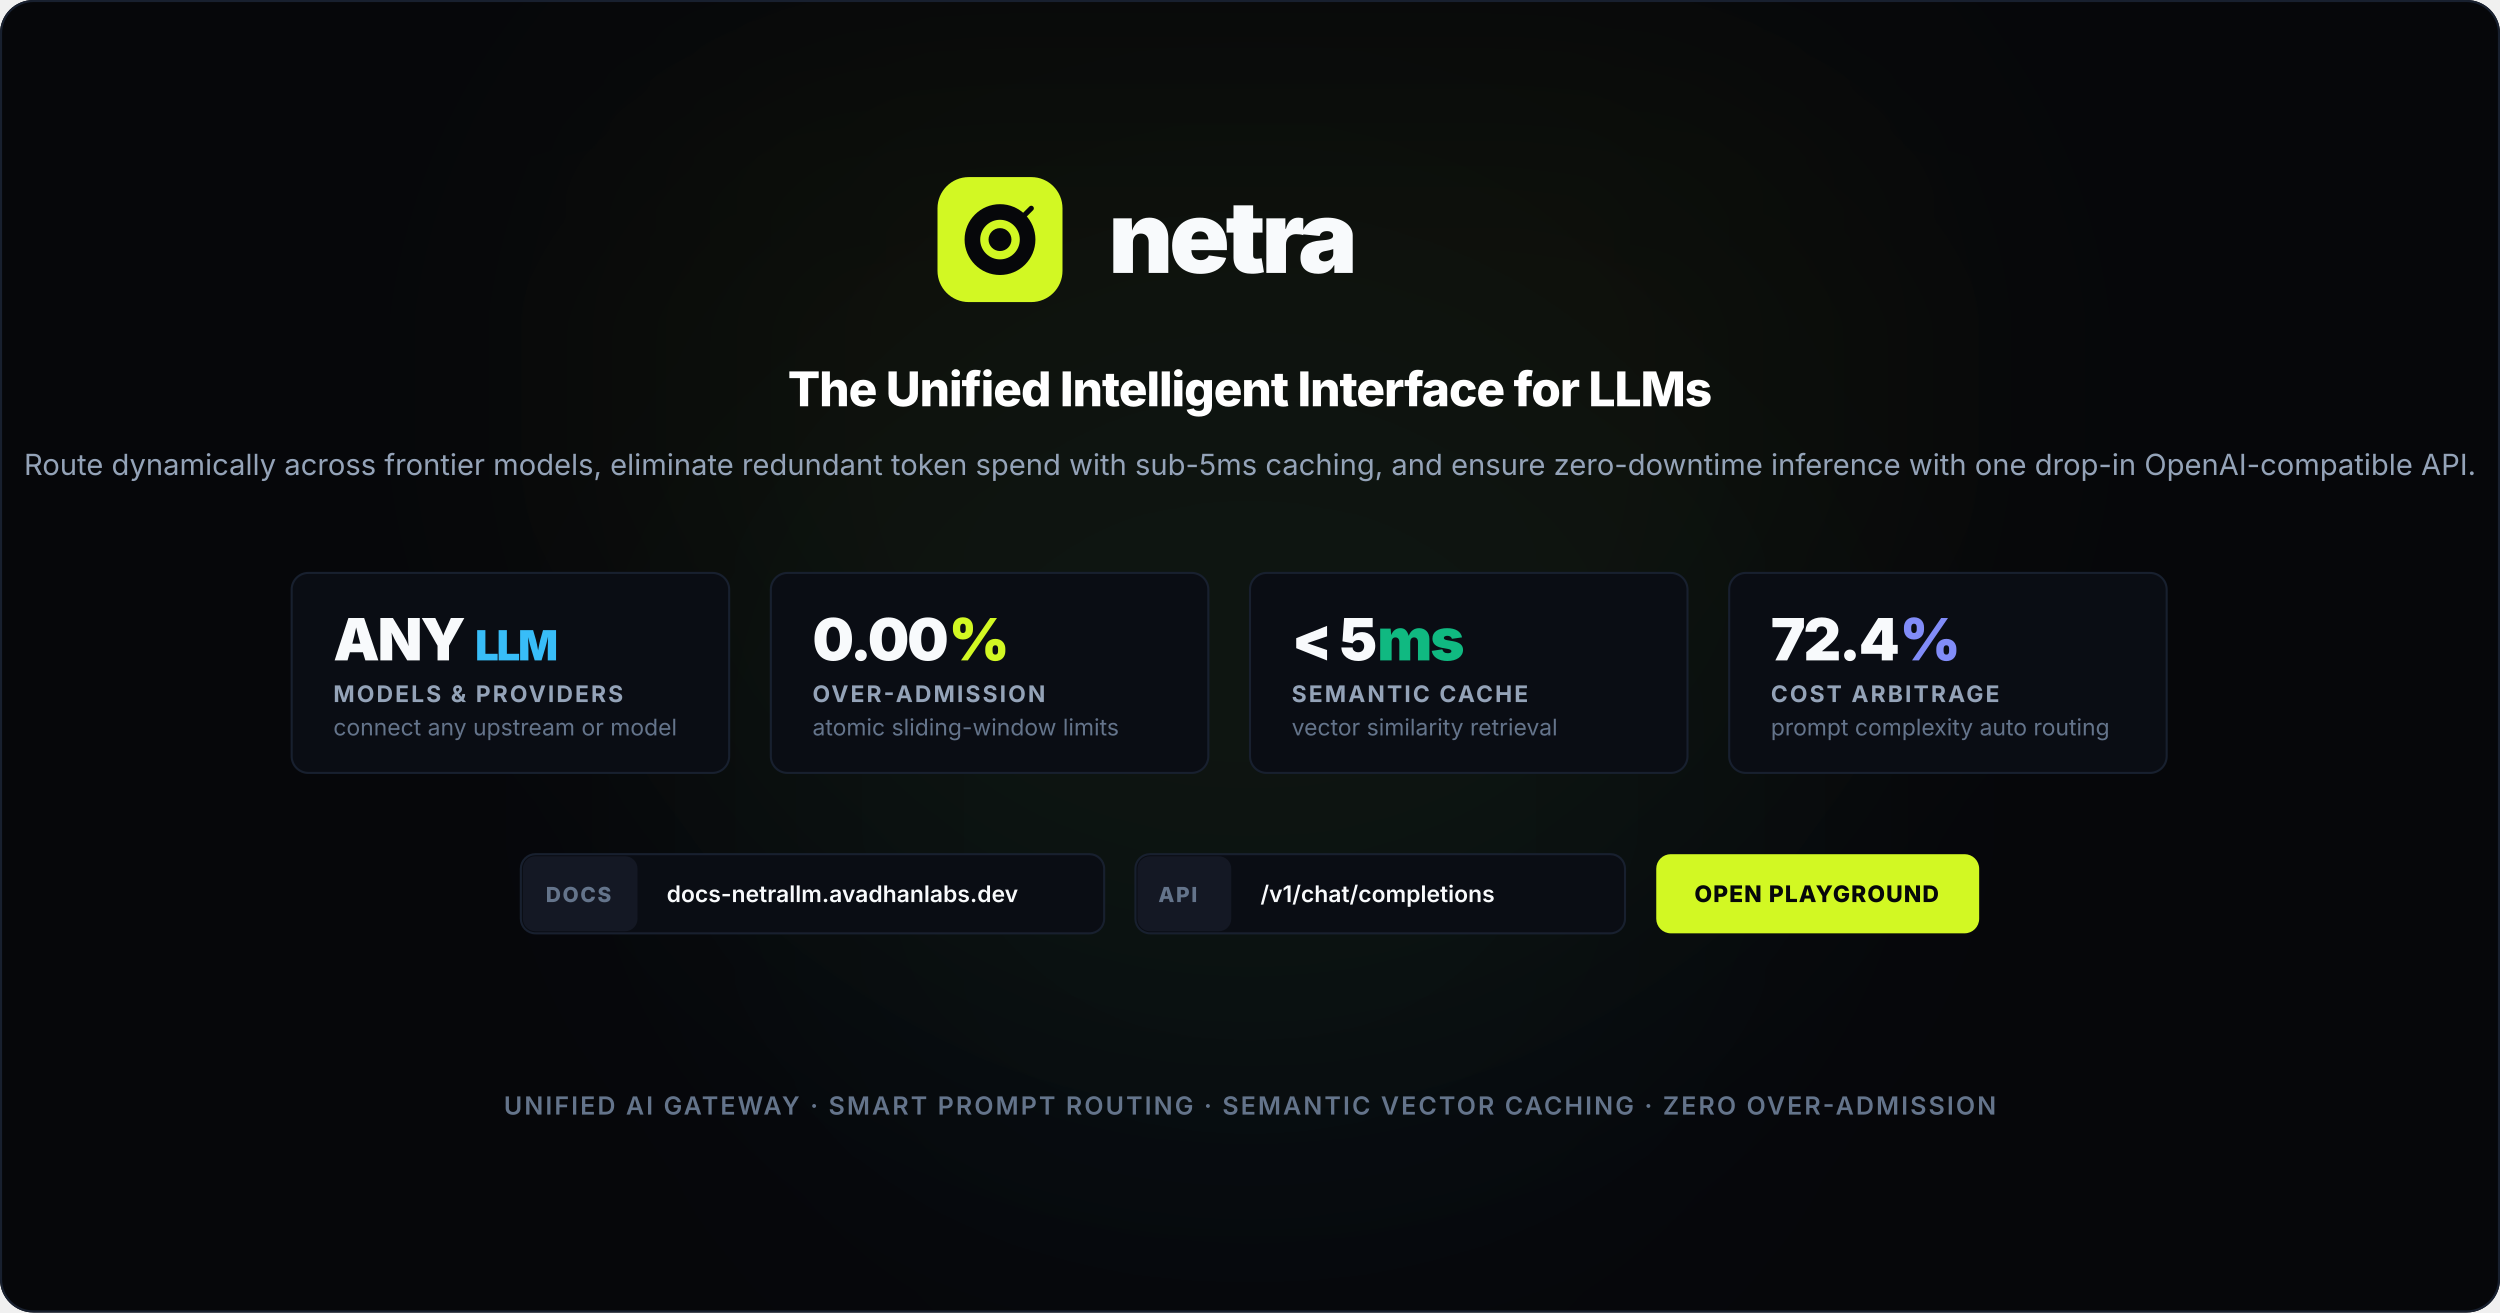
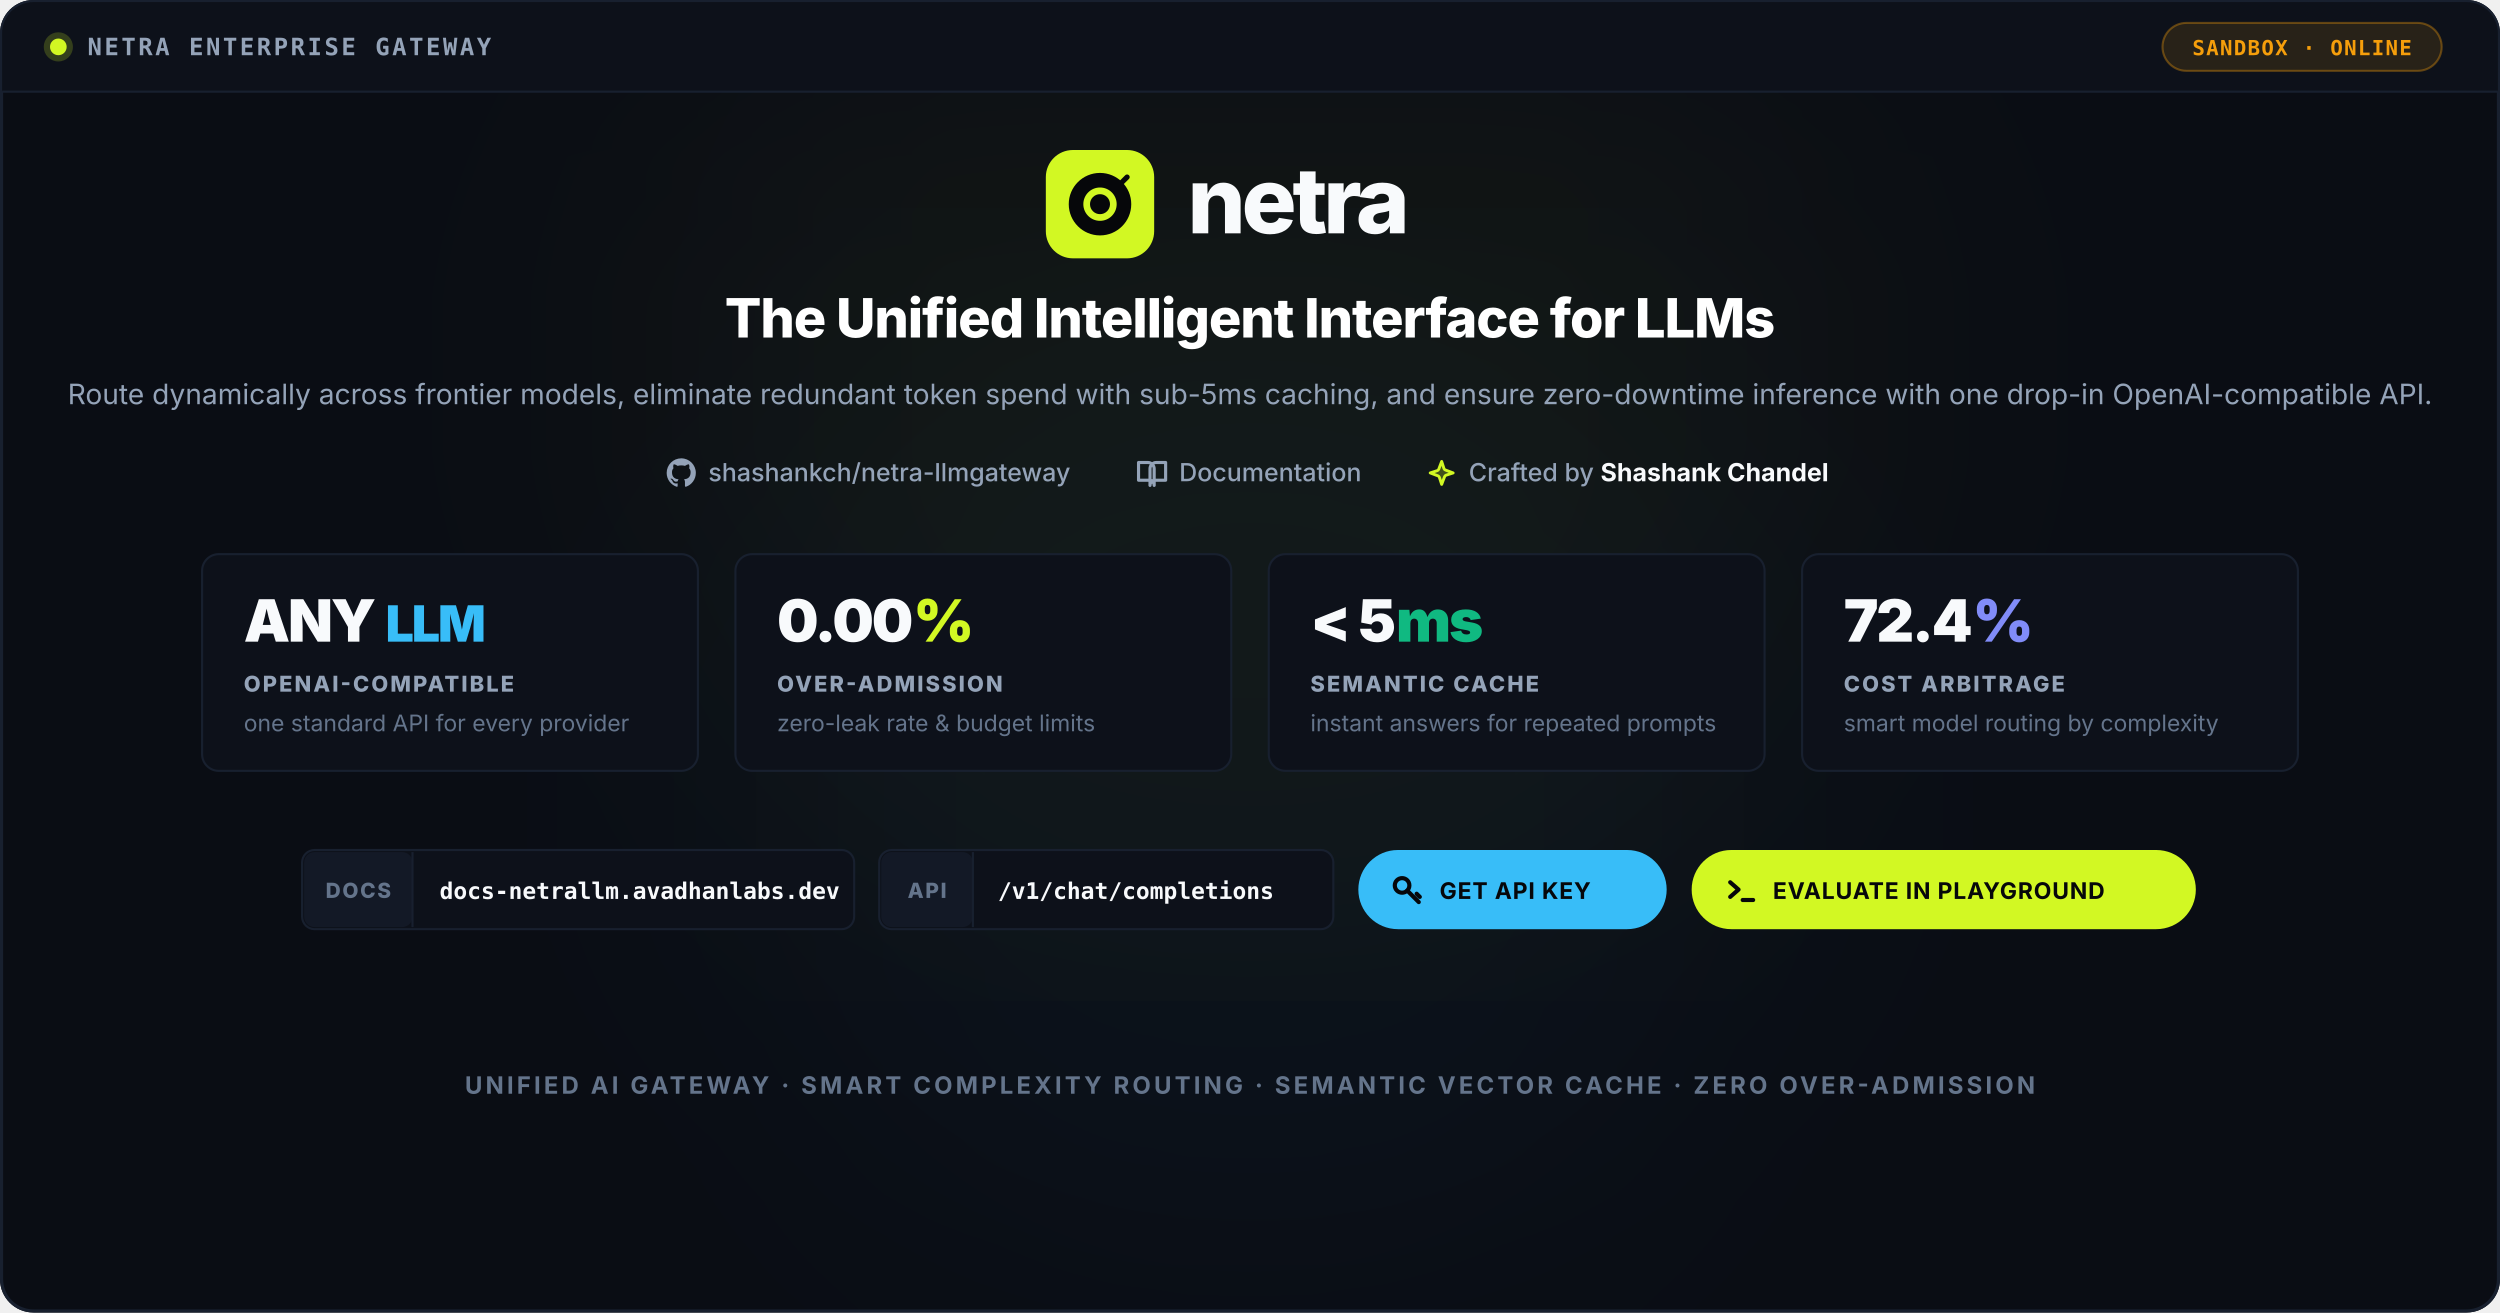
<svg xmlns="http://www.w3.org/2000/svg" width="1200" height="630" viewBox="0 0 1200 630" fill="none">
-   <rect width="1200" height="630" rx="16" fill="#06070A" />
-   <circle cx="600" cy="190" r="300" fill="#D2F823" fill-opacity="0.04" filter="blur(80px)" />
-   <circle cx="600" cy="370" r="250" fill="#38BDF8" fill-opacity="0.03" filter="blur(80px)" />
-   <rect x="0.5" y="0.5" width="1199" height="629" rx="15.5" stroke="#18202F" stroke-width="1" />
-   <g transform="translate(450, 85)">
-     <rect width="60" height="60" rx="15" fill="#D2F823" />
-     <path fill-rule="evenodd" clip-rule="evenodd" d="M30 13C20.611 13 13 20.611 13 30C13 39.389 20.611 47 30 47C39.389 47 47 39.389 47 30C47 20.611 39.389 13 30 13ZM20.5 30C20.5 24.753 24.753 20.5 30 20.5C35.247 20.5 39.5 24.753 39.5 30C39.5 35.247 35.247 39.5 30 39.5C24.753 39.5 20.5 35.247 20.5 30Z" fill="#06070A" />
-     <circle cx="30" cy="30" r="5.5" fill="#06070A" />
-     <path d="M41 19L45 15" stroke="#06070A" stroke-width="2.5" stroke-linecap="round" />
-     <text x="82" y="46" fill="#F8FAFC" font-family="Inter, -apple-system, sans-serif" font-size="48" font-weight="900" letter-spacing="-2px">netra</text>
+   <defs>
+     <filter id="glow-lime" x="200" y="-120" width="800" height="600" filterUnits="userSpaceOnUse" color-interpolation-filters="sRGB">
+       <feFlood flood-opacity="0" result="BackgroundImageFix" />
+       <feBlend mode="normal" in="SourceGraphic" in2="BackgroundImageFix" result="shape" />
+       <feGaussianBlur stdDeviation="80" result="effect1_foregroundBlur" />
+     </filter>
+     <filter id="glow-cyan" x="250" y="100" width="700" height="550" filterUnits="userSpaceOnUse" color-interpolation-filters="sRGB">
+       <feFlood flood-opacity="0" result="BackgroundImageFix" />
+       <feBlend mode="normal" in="SourceGraphic" in2="BackgroundImageFix" result="shape" />
+       <feGaussianBlur stdDeviation="80" result="effect1_foregroundBlur" />
+     </filter>
+   </defs>
+   <rect width="1200" height="630" rx="16" fill="#0A0D14" />
+   <circle cx="600" cy="180" r="280" fill="#D2F823" fill-opacity="0.035" filter="url(#glow-lime)" />
+   <circle cx="600" cy="370" r="240" fill="#38BDF8" fill-opacity="0.03" filter="url(#glow-cyan)" />
+   <rect x="0.75" y="0.75" width="1198.5" height="628.5" rx="15.25" stroke="#18202F" stroke-width="1.5" />
+   <path d="M1 16C1 7.716 7.716 1 16 1H1184C1192.28 1 1199 7.716 1199 16V44H1V16Z" fill="#0D111A" />
+   <line x1="1" y1="44" x2="1199" y2="44" stroke="#18202F" stroke-width="1" />
+   <circle cx="28" cy="22.5" r="4" fill="#D2F823" />
+   <circle cx="28" cy="22.5" r="7" fill="#D2F823" fill-opacity="0.2" />
+   <text x="42" y="26.5" fill="#94A3B8" font-family="'JetBrains Mono', 'SF Mono', monospace" font-size="11.5" font-weight="700" letter-spacing="1.2px">NETRA ENTERPRISE GATEWAY</text>
+   <rect x="1038" y="11" width="134" height="23" rx="11.5" fill="#F59E0B" fill-opacity="0.12" stroke="#F59E0B" stroke-opacity="0.35" stroke-width="1" />
+   <text x="1105" y="26.5" text-anchor="middle" fill="#F59E0B" font-family="'JetBrains Mono', 'SF Mono', monospace" font-size="10" font-weight="700" letter-spacing="0.6px">SANDBOX · ONLINE</text>
+   <g transform="translate(502, 72)">
+     <rect width="52" height="52" rx="13" fill="#D2F823" />
+     <path fill-rule="evenodd" clip-rule="evenodd" d="M26 11C17.716 11 11 17.716 11 26C11 34.284 17.716 41 26 41C34.284 41 41 34.284 41 26C41 17.716 34.284 11 26 11ZM18 26C18 21.582 21.582 18 26 18C30.418 18 34 21.582 34 26C34 30.418 30.418 34 26 34C21.582 34 18 30.418 18 26Z" fill="#06070A" />
+     <circle cx="26" cy="26" r="4.8" fill="#06070A" />
+     <path d="M35.5 16.5L39 13" stroke="#06070A" stroke-width="2.5" stroke-linecap="round" />
+     <text x="68" y="40" fill="#F8FAFC" font-family="Inter, -apple-system, BlinkMacSystemFont, sans-serif" font-size="44" font-weight="800" letter-spacing="-2px">netra</text>
  </g>
-   <text x="600" y="195" text-anchor="middle" fill="#FFFFFF" font-family="Inter, -apple-system, sans-serif" font-size="23" font-weight="800" letter-spacing="-0.5px">The Unified Intelligent Interface for LLMs</text>
-   <text x="600" y="228" text-anchor="middle" fill="#94A3B8" font-family="Inter, -apple-system, sans-serif" font-size="14" font-weight="400">Route dynamically across frontier models, eliminate redundant token spend with sub-5ms caching, and ensure zero-downtime inference with one drop-in OpenAI-compatible API.</text>
-   <g transform="translate(140, 275)">
-     <rect width="210" height="96" rx="8" fill="#0A0D14" stroke="#18202F" />
-     <text x="20" y="42" fill="#F8FAFC" font-family="Inter, -apple-system, sans-serif" font-size="28" font-weight="900" letter-spacing="-1px">ANY <tspan fill="#38BDF8" font-size="20">LLM</tspan>
+   <text x="600" y="162" text-anchor="middle" fill="#FFFFFF" font-family="Inter, -apple-system, BlinkMacSystemFont, sans-serif" font-size="26" font-weight="800" letter-spacing="-0.5px">The Unified Intelligent Interface for LLMs</text>
+   <text x="600" y="194" text-anchor="middle" fill="#94A3B8" font-family="Inter, -apple-system, BlinkMacSystemFont, sans-serif" font-size="13.5" font-weight="400">Route dynamically across frontier models, eliminate redundant token spend with sub-5ms caching, and ensure zero-downtime inference with one drop-in OpenAI-compatible API.</text>
+   <g transform="translate(0, 0)">
+     <g transform="translate(320, 220)" fill="#94A3B8">
+       <path d="M7 0C3.13 0 0 3.13 0 7c0 3.1 2 5.71 4.79 6.64.35.06.48-.15.48-.34v-1.3c-1.95.42-2.36-.83-2.36-.83-.32-.81-.78-1.02-.78-1.02-.63-.44.05-.43.05-.43.7.05 1.07.72 1.07.72.63 1.07 1.64.76 2.04.58.06-.45.25-.76.45-.93-1.55-.18-3.19-.78-3.19-3.46 0-.76.27-1.39.72-1.88-.07-.18-.31-.89.07-1.85 0 0 .59-.19 1.93.72.56-.16 1.16-.23 1.76-.24.6.01 1.2.08 1.76.24 1.33-.91 1.92-.72 1.92-.72.39.96.14 1.67.07 1.85.45.49.72 1.12.72 1.88 0 2.69-1.64 3.28-3.2 3.46.25.22.48.64.48 1.29v1.92c0 .19.13.41.48.34C12 12.71 14 10.1 14 7c0-3.87-3.13-7-7-7z" />
+     </g>
+     <text x="340" y="231" fill="#94A3B8" font-family="Inter, -apple-system, BlinkMacSystemFont, sans-serif" font-size="12" font-weight="500">shashankch/netra-llmgateway</text>
+     <g transform="translate(545, 220)" stroke="#94A3B8" stroke-width="1.5" fill="none" stroke-linecap="round" stroke-linejoin="round">
+       <path d="M1.5 2h4.5a3 3 0 0 1 3 3v8a2.5 2.5 0 0 0-2.5-2.5H1.5z" />
+       <path d="M14.5 2h-4.5a3 3 0 0 0-3 3v8a2.5 2.5 0 0 1 2.5-2.5h5z" />
+     </g>
+     <text x="566" y="231" fill="#94A3B8" font-family="Inter, -apple-system, BlinkMacSystemFont, sans-serif" font-size="12" font-weight="500">Documentation</text>
+     <g transform="translate(685, 220)" stroke="#D2F823" stroke-width="1.4" fill="#D2F823" fill-opacity="0.25" stroke-linecap="round" stroke-linejoin="round">
+       <path d="M7 1.5l1.1 3.4a1.2 1.2 0 0 0 .7.7L12.5 7l-3.4 1.1a1.2 1.2 0 0 0-.7.7L7 12.5l-1.1-3.4a1.2 1.2 0 0 0-.7-.7L1.5 7l3.4-1.1a1.2 1.2 0 0 0 .7-.7L7 1.5z" />
+     </g>
+     <text x="705" y="231" fill="#94A3B8" font-family="Inter, -apple-system, BlinkMacSystemFont, sans-serif" font-size="12" font-weight="500">Crafted by <tspan fill="#F8FAFC" font-weight="700">Shashank Chandel</tspan>
    </text>
-     <text x="20" y="62" fill="#94A3B8" font-family="Inter, -apple-system, sans-serif" font-size="11" font-weight="700" letter-spacing="1px">MODELS &amp; PROVIDERS</text>
-     <text x="20" y="78" fill="#64748B" font-family="Inter, -apple-system, sans-serif" font-size="11">connect any upstream or model</text>
  </g>
-   <g transform="translate(370, 275)">
-     <rect width="210" height="96" rx="8" fill="#0A0D14" stroke="#18202F" />
-     <text x="20" y="42" fill="#F8FAFC" font-family="Inter, -apple-system, sans-serif" font-size="28" font-weight="900" letter-spacing="-1px">0.00<tspan fill="#D2F823">%</tspan>
+   <g transform="translate(97, 266)">
+     <rect width="238" height="104" rx="8" fill="#0D111A" stroke="#18202F" stroke-width="1" />
+     <text x="20" y="42" fill="#F8FAFC" font-family="'JetBrains Mono', 'SF Mono', monospace, Inter" font-size="28" font-weight="900" letter-spacing="-1px">ANY <tspan fill="#38BDF8" font-size="24">LLM</tspan>
    </text>
-     <text x="20" y="62" fill="#94A3B8" font-family="Inter, -apple-system, sans-serif" font-size="11" font-weight="700" letter-spacing="1px">OVER-ADMISSION</text>
-     <text x="20" y="78" fill="#64748B" font-family="Inter, -apple-system, sans-serif" font-size="11">atomic sliding-window limits</text>
+     <text x="20" y="66" fill="#94A3B8" font-family="Inter, -apple-system, BlinkMacSystemFont, sans-serif" font-size="10.5" font-weight="800" letter-spacing="1px">OPENAI-COMPATIBLE</text>
+     <text x="20" y="85" fill="#64748B" font-family="Inter, -apple-system, BlinkMacSystemFont, sans-serif" font-size="11">one standard API for every provider</text>
  </g>
-   <g transform="translate(600, 275)">
-     <rect width="210" height="96" rx="8" fill="#0A0D14" stroke="#18202F" />
-     <text x="20" y="42" fill="#F8FAFC" font-family="Inter, -apple-system, sans-serif" font-size="28" font-weight="900" letter-spacing="-1px">&lt; 5<tspan fill="#10B981">ms</tspan>
+   <g transform="translate(353, 266)">
+     <rect width="238" height="104" rx="8" fill="#0D111A" stroke="#18202F" stroke-width="1" />
+     <text x="20" y="42" fill="#F8FAFC" font-family="'JetBrains Mono', 'SF Mono', monospace, Inter" font-size="28" font-weight="900" letter-spacing="-1px">0.00<tspan fill="#D2F823">%</tspan>
    </text>
-     <text x="20" y="62" fill="#94A3B8" font-family="Inter, -apple-system, sans-serif" font-size="11" font-weight="700" letter-spacing="1px">SEMANTIC CACHE</text>
-     <text x="20" y="78" fill="#64748B" font-family="Inter, -apple-system, sans-serif" font-size="11">vector similarity retrieval</text>
+     <text x="20" y="66" fill="#94A3B8" font-family="Inter, -apple-system, BlinkMacSystemFont, sans-serif" font-size="10.5" font-weight="800" letter-spacing="1px">OVER-ADMISSION</text>
+     <text x="20" y="85" fill="#64748B" font-family="Inter, -apple-system, BlinkMacSystemFont, sans-serif" font-size="11">zero-leak rate &amp; budget limits</text>
  </g>
-   <g transform="translate(830, 275)">
-     <rect width="210" height="96" rx="8" fill="#0A0D14" stroke="#18202F" />
-     <text x="20" y="42" fill="#F8FAFC" font-family="Inter, -apple-system, sans-serif" font-size="28" font-weight="900" letter-spacing="-1px">72.4<tspan fill="#818CF8">%</tspan>
+   <g transform="translate(609, 266)">
+     <rect width="238" height="104" rx="8" fill="#0D111A" stroke="#18202F" stroke-width="1" />
+     <text x="20" y="42" fill="#F8FAFC" font-family="'JetBrains Mono', 'SF Mono', monospace, Inter" font-size="28" font-weight="900" letter-spacing="-1px">&lt; 5<tspan fill="#10B981">ms</tspan>
    </text>
-     <text x="20" y="62" fill="#94A3B8" font-family="Inter, -apple-system, sans-serif" font-size="11" font-weight="700" letter-spacing="1px">COST ARBITRAGE</text>
-     <text x="20" y="78" fill="#64748B" font-family="Inter, -apple-system, sans-serif" font-size="11">prompt complexity auto routing</text>
+     <text x="20" y="66" fill="#94A3B8" font-family="Inter, -apple-system, BlinkMacSystemFont, sans-serif" font-size="10.5" font-weight="800" letter-spacing="1px">SEMANTIC CACHE</text>
+     <text x="20" y="85" fill="#64748B" font-family="Inter, -apple-system, BlinkMacSystemFont, sans-serif" font-size="11">instant answers for repeated prompts</text>
  </g>
-   <g transform="translate(250, 410)">
-     <rect x="0" y="0" width="280" height="38" rx="7" fill="#0A0D14" stroke="#18202F" />
-     <rect x="1" y="1" width="55" height="36" rx="6" fill="#141824" />
-     <text x="12" y="23" fill="#64748B" font-family="Inter, -apple-system, sans-serif" font-size="10" font-weight="800" letter-spacing="0.8px">DOCS</text>
-     <text x="70" y="23" fill="#F8FAFC" font-family="Inter, -apple-system, sans-serif" font-size="11" font-weight="600">docs-netrallm.avadhanlabs.dev</text>
-     <rect x="295" y="0" width="235" height="38" rx="7" fill="#0A0D14" stroke="#18202F" />
-     <rect x="296" y="1" width="45" height="36" rx="6" fill="#141824" />
-     <text x="306" y="23" fill="#64748B" font-family="Inter, -apple-system, sans-serif" font-size="10" font-weight="800" letter-spacing="0.8px">API</text>
-     <text x="355" y="23" fill="#F8FAFC" font-family="Inter, -apple-system, sans-serif" font-size="11" font-weight="600">/v1/chat/completions</text>
-     <rect x="545" y="0" width="155" height="38" rx="7" fill="#D2F823" />
-     <text x="622" y="23" text-anchor="middle" fill="#06070A" font-family="Inter, -apple-system, sans-serif" font-size="11" font-weight="800" letter-spacing="0.5px">OPEN PLAYGROUND</text>
+   <g transform="translate(865, 266)">
+     <rect width="238" height="104" rx="8" fill="#0D111A" stroke="#18202F" stroke-width="1" />
+     <text x="20" y="42" fill="#F8FAFC" font-family="'JetBrains Mono', 'SF Mono', monospace, Inter" font-size="28" font-weight="900" letter-spacing="-1px">72.4<tspan fill="#818CF8">%</tspan>
+     </text>
+     <text x="20" y="66" fill="#94A3B8" font-family="Inter, -apple-system, BlinkMacSystemFont, sans-serif" font-size="10.5" font-weight="800" letter-spacing="1px">COST ARBITRAGE</text>
+     <text x="20" y="85" fill="#64748B" font-family="Inter, -apple-system, BlinkMacSystemFont, sans-serif" font-size="11">smart model routing by complexity</text>
  </g>
-   <text x="600" y="535" text-anchor="middle" fill="#64748B" font-family="Inter, -apple-system, sans-serif" font-size="12" font-weight="600" letter-spacing="1px">UNIFIED AI GATEWAY · SMART PROMPT ROUTING · SEMANTIC VECTOR CACHING · ZERO OVER-ADMISSION</text>
+   <g transform="translate(145, 408)">
+     <rect x="0" y="0" width="265" height="38" rx="6" fill="#0D111A" stroke="#18202F" />
+     <rect x="1" y="1" width="52" height="36" rx="5" fill="#131926" />
+     <line x1="53" y1="1" x2="53" y2="37" stroke="#18202F" />
+     <text x="27" y="23" text-anchor="middle" fill="#64748B" font-family="Inter, -apple-system, BlinkMacSystemFont, sans-serif" font-size="10" font-weight="800" letter-spacing="0.8px">DOCS</text>
+     <text x="66" y="23.5" fill="#F8FAFC" font-family="'JetBrains Mono', 'SF Mono', monospace" font-size="11" font-weight="600">docs-netrallm.avadhanlabs.dev</text>
+     <rect x="277" y="0" width="218" height="38" rx="6" fill="#0D111A" stroke="#18202F" />
+     <rect x="278" y="1" width="44" height="36" rx="5" fill="#131926" />
+     <line x1="322" y1="1" x2="322" y2="37" stroke="#18202F" />
+     <text x="300" y="23" text-anchor="middle" fill="#64748B" font-family="Inter, -apple-system, BlinkMacSystemFont, sans-serif" font-size="10" font-weight="800" letter-spacing="0.8px">API</text>
+     <text x="334" y="23.5" fill="#F8FAFC" font-family="'JetBrains Mono', 'SF Mono', monospace" font-size="11" font-weight="600">/v1/chat/completions</text>
+     <rect x="507" y="0" width="148" height="38" rx="19" fill="#38BDF8" />
+     <g transform="translate(523, 12)" stroke="#06070A" stroke-width="2" fill="none" stroke-linecap="round" stroke-linejoin="round">
+       <circle cx="5" cy="5" r="3.5" />
+       <path d="M7.5 7.5L13 13M10.5 10.5L12 12M12 9L13.5 10.5" />
+     </g>
+     <text x="546" y="23.5" fill="#06070A" font-family="Inter, -apple-system, BlinkMacSystemFont, sans-serif" font-size="11" font-weight="700" letter-spacing="0.4px">GET API KEY</text>
+     <rect x="667" y="0" width="242" height="38" rx="19" fill="#D2F823" />
+     <g transform="translate(683, 12)" stroke="#06070A" stroke-width="2" fill="none" stroke-linecap="round" stroke-linejoin="round">
+       <polyline points="2.5 10.5 6.5 7 2.5 3.5" />
+       <line x1="8.5" y1="12" x2="13.5" y2="12" />
+     </g>
+     <text x="706" y="23.5" fill="#06070A" font-family="Inter, -apple-system, BlinkMacSystemFont, sans-serif" font-size="11" font-weight="700" letter-spacing="0.4px">EVALUATE IN PLAYGROUND</text>
+   </g>
+   <text x="600" y="525" text-anchor="middle" fill="#64748B" font-family="'JetBrains Mono', 'SF Mono', monospace, Inter" font-size="11.5" font-weight="700" letter-spacing="1.5px">UNIFIED AI GATEWAY · SMART COMPLEXITY ROUTING · SEMANTIC VECTOR CACHE · ZERO OVER-ADMISSION</text>
</svg>
